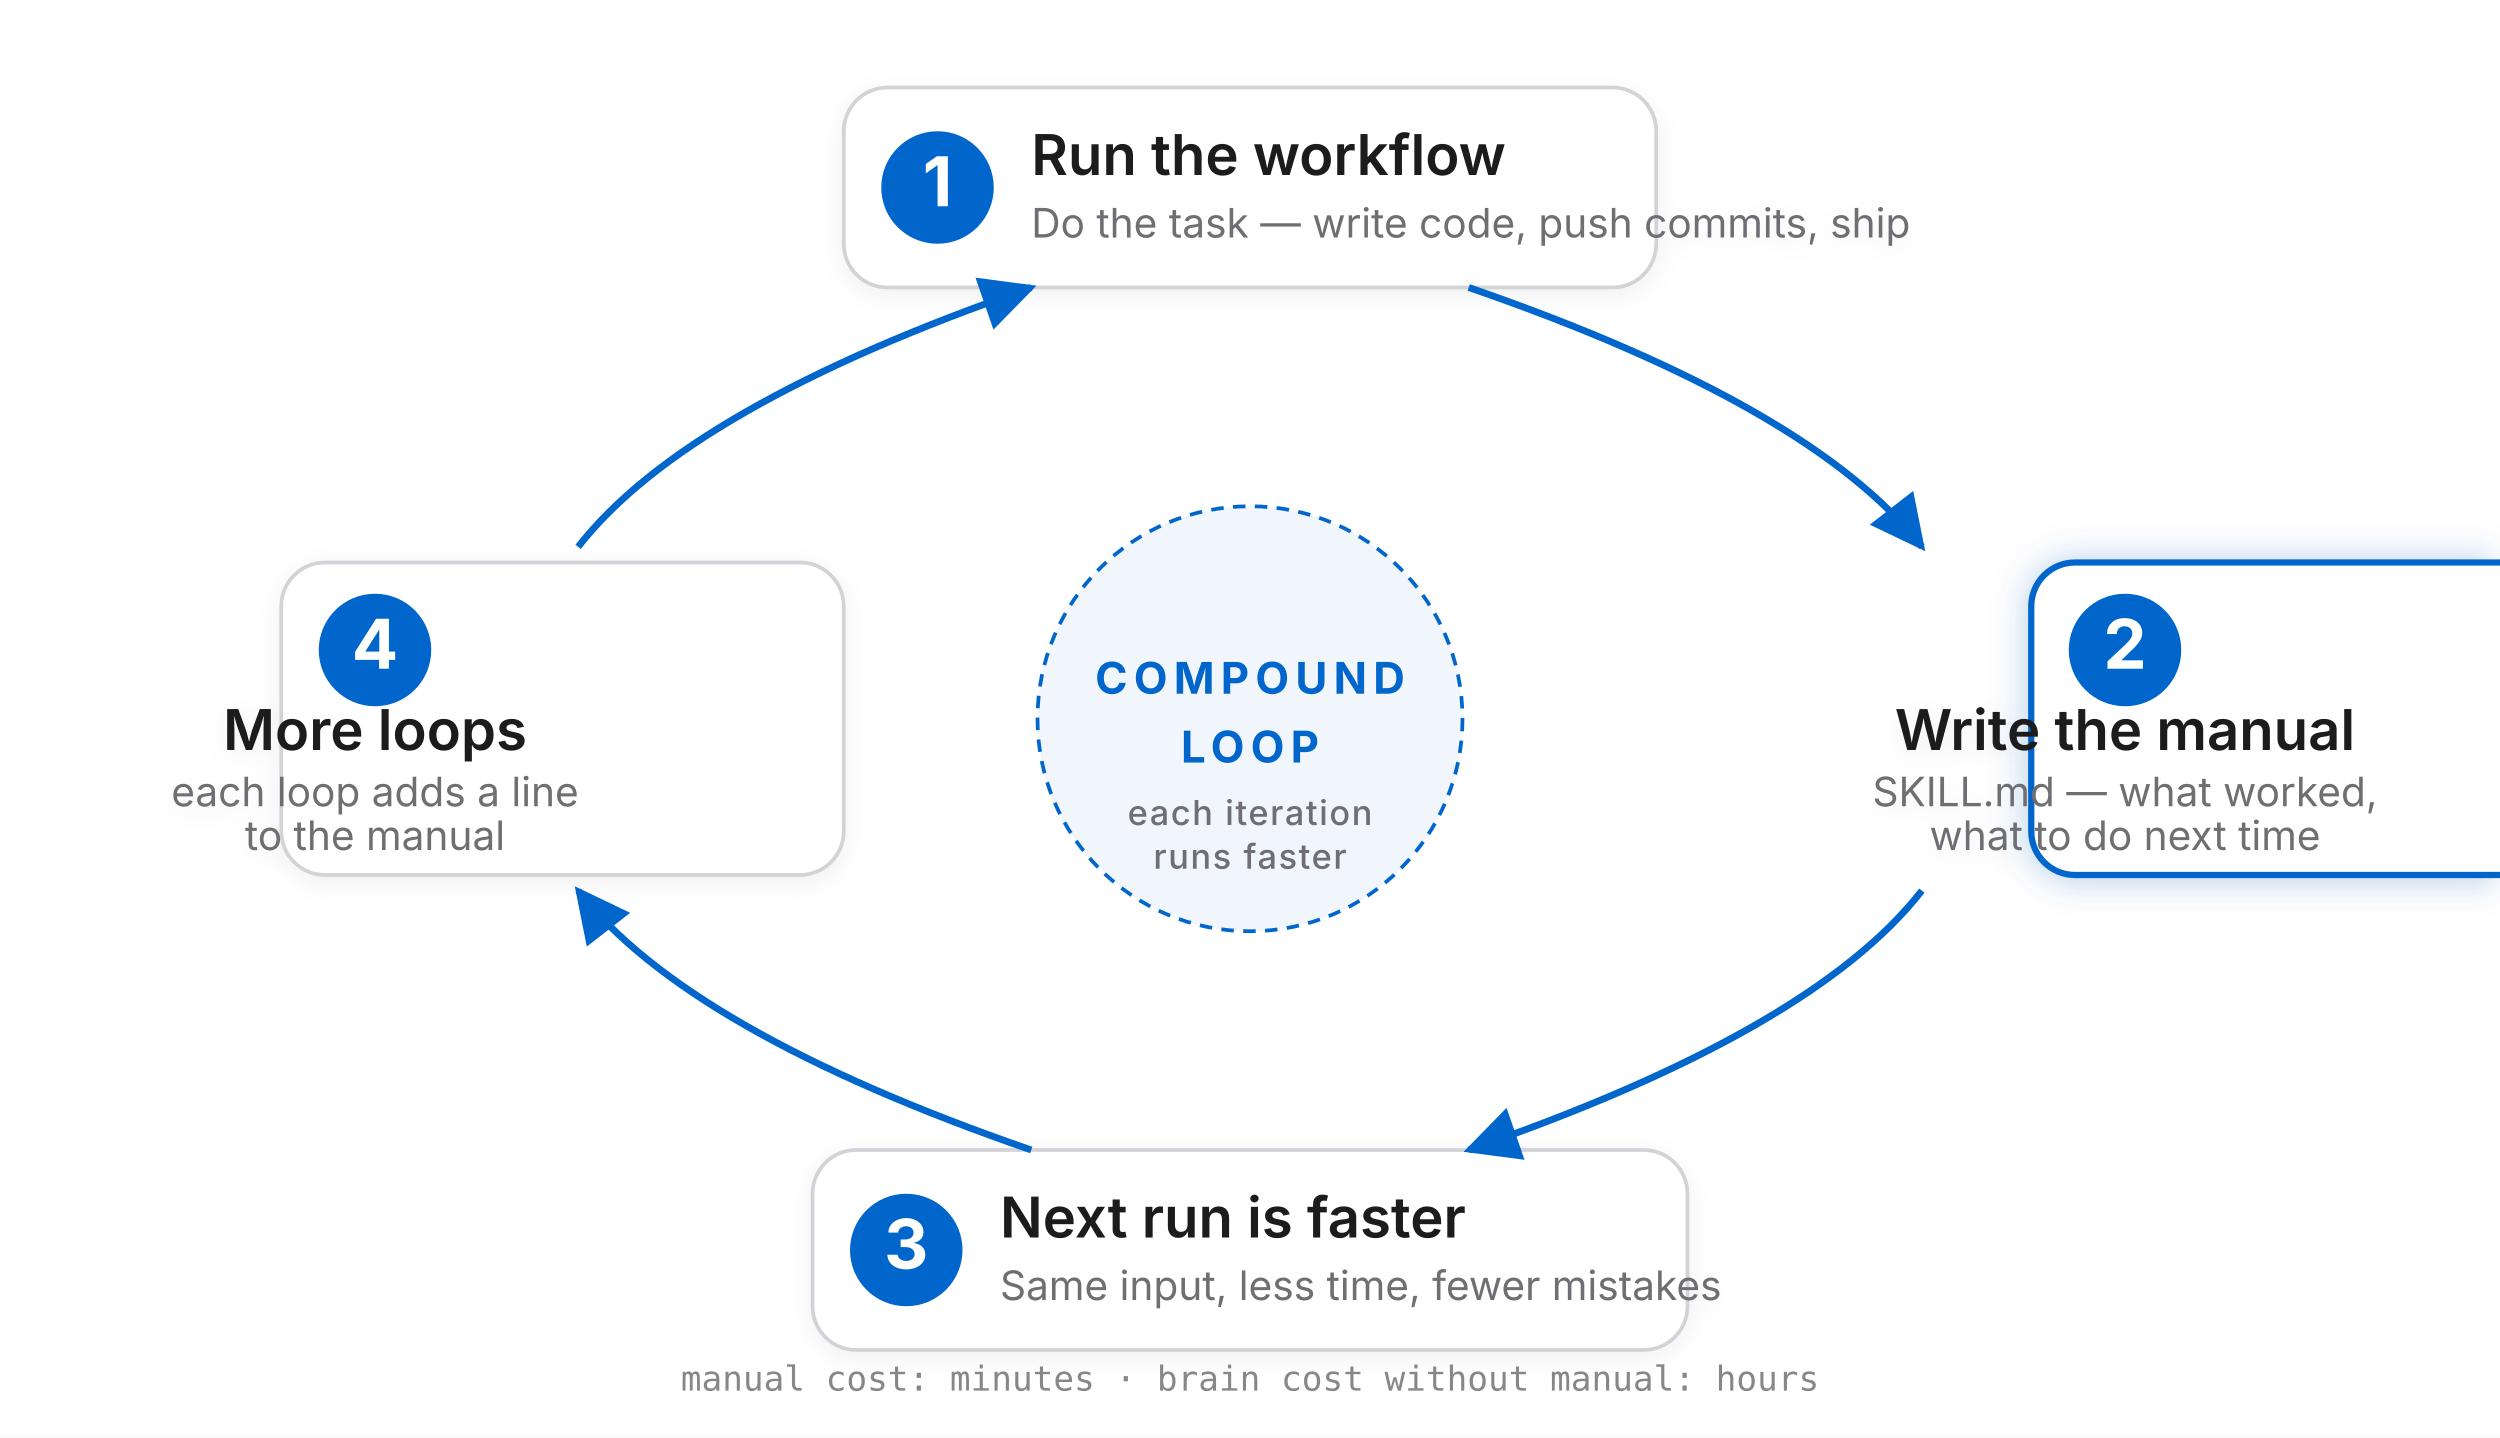
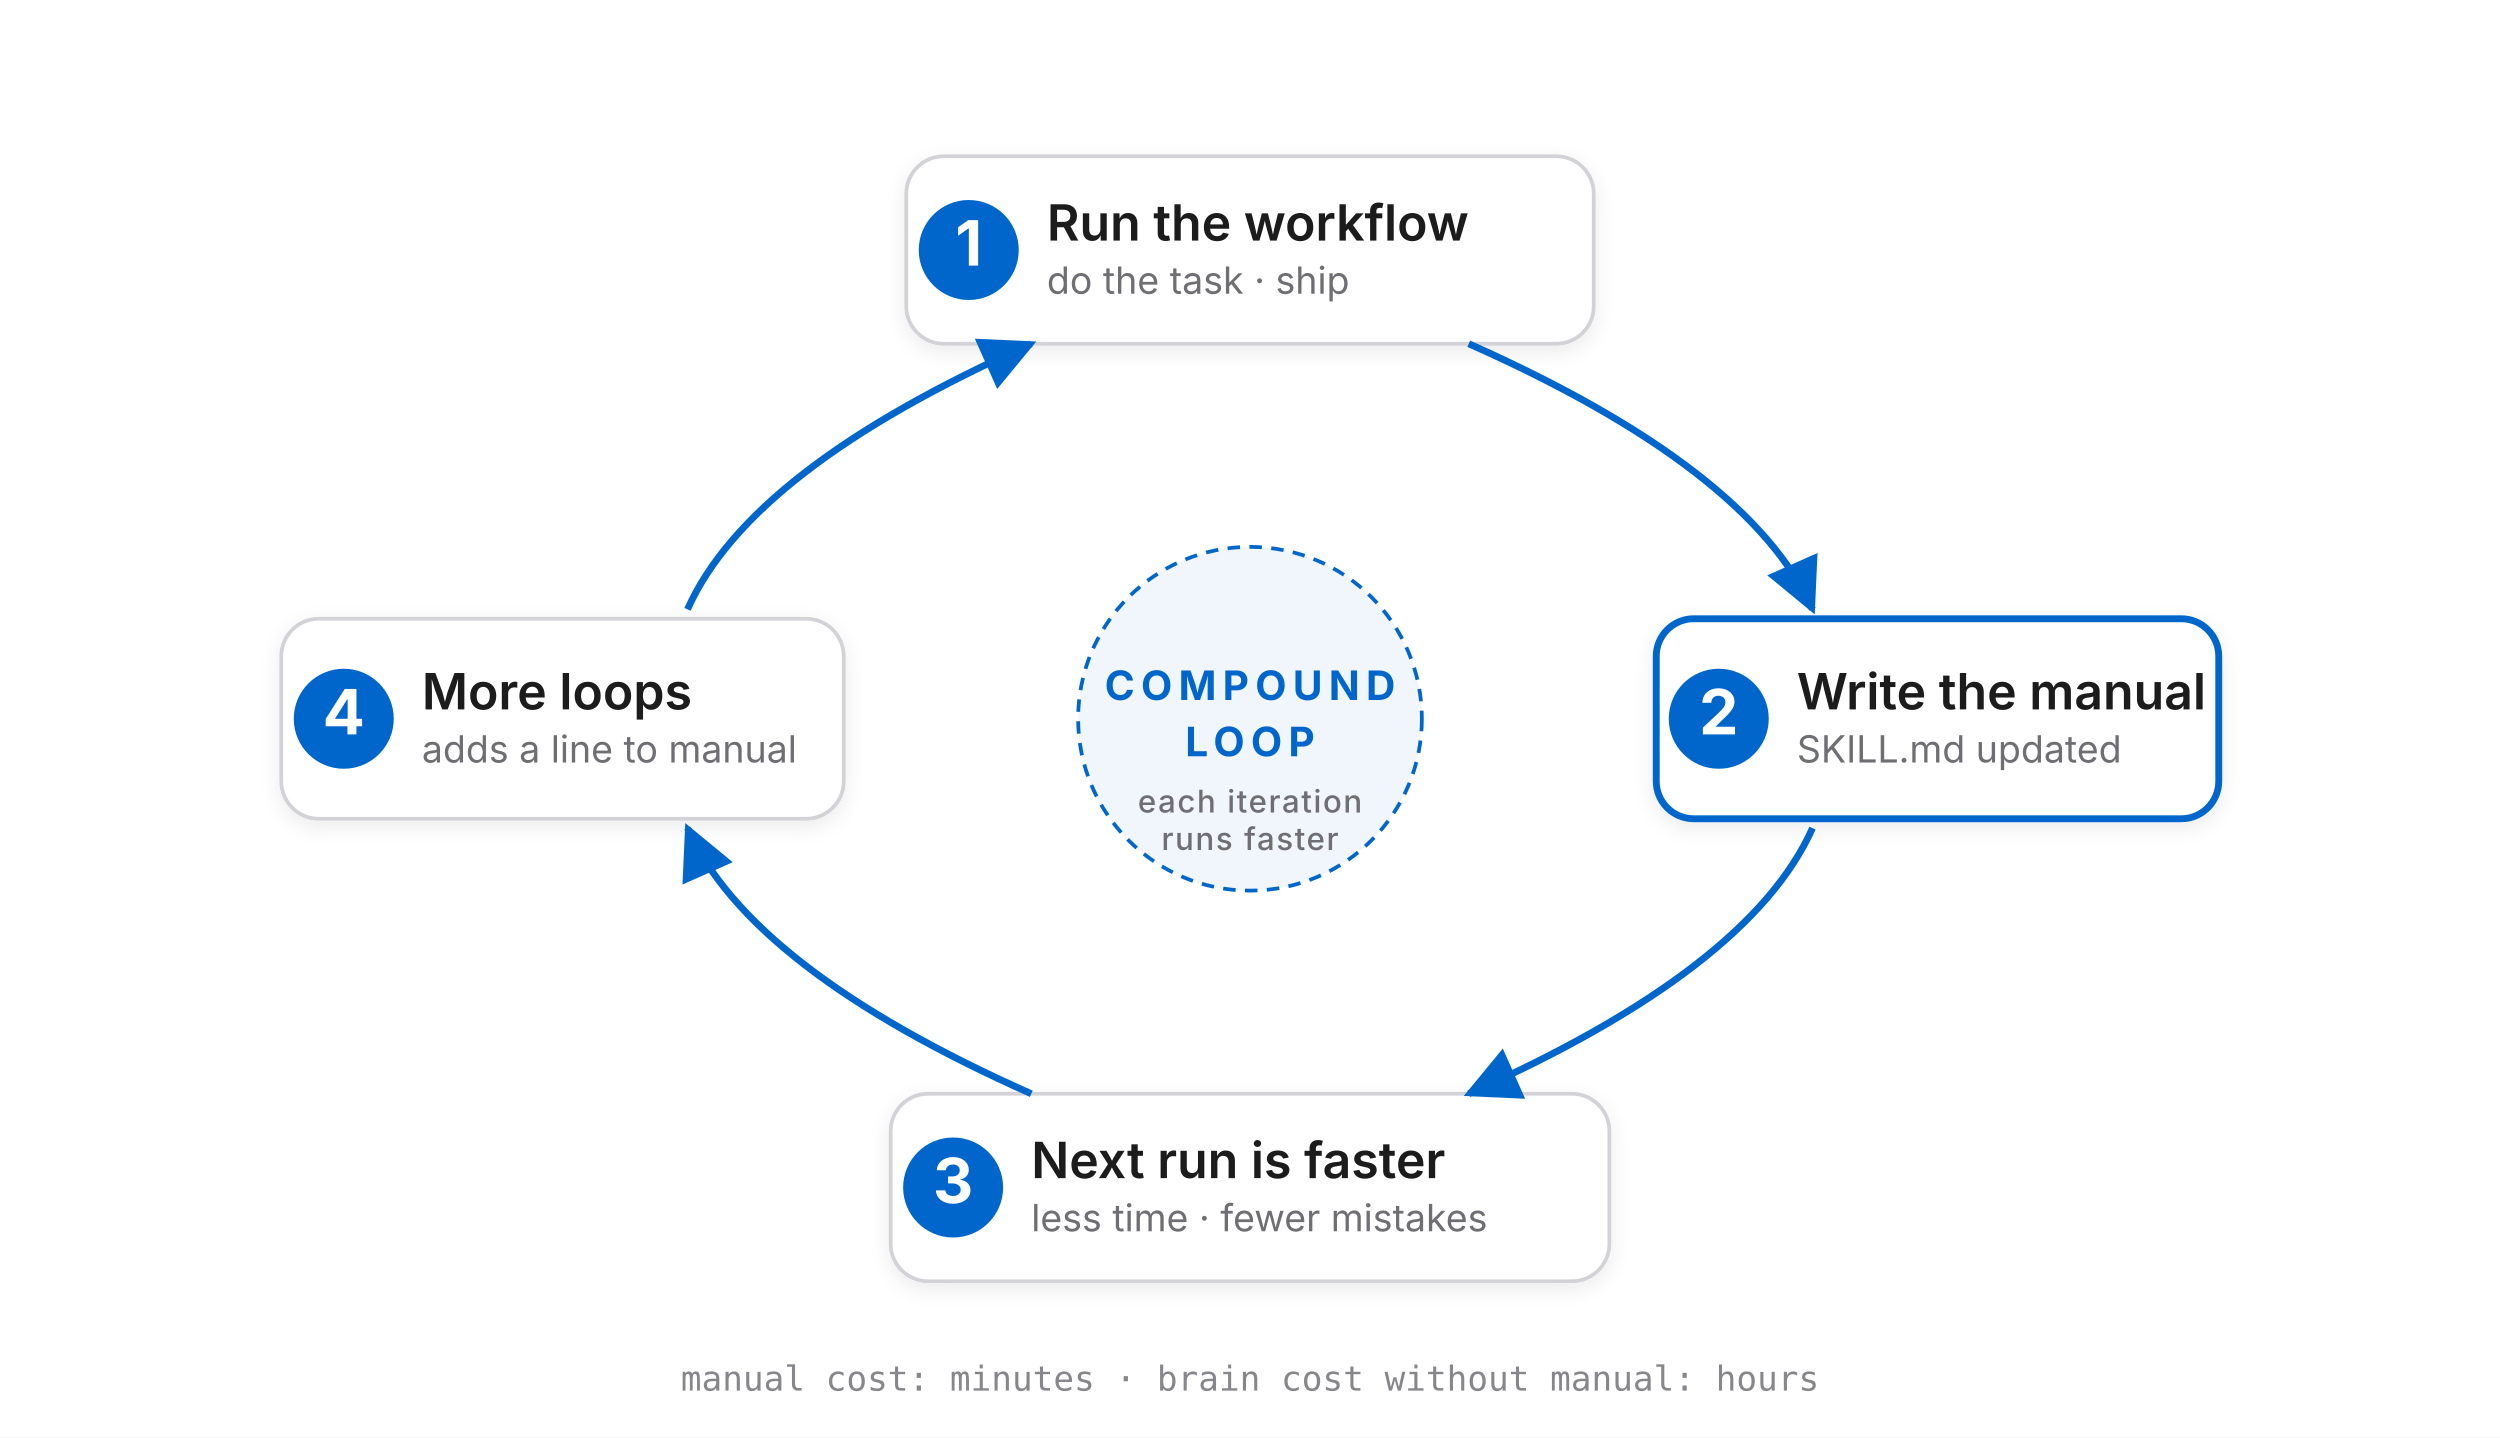
<svg xmlns="http://www.w3.org/2000/svg" viewBox="0 0 800 460" preserveAspectRatio="xMidYMid meet" width="800" height="460" font-family="-apple-system, BlinkMacSystemFont, 'SF Pro Display', sans-serif">
  <defs>
    <filter id="cardShadow" x="-20%" y="-20%" width="140%" height="140%">
-       <feDropShadow dx="0" dy="2" stdDeviation="4" flood-color="#000" flood-opacity="0.06" />
-     </filter>
-     <filter id="glowBlue" x="-20%" y="-20%" width="140%" height="140%">
-       <feDropShadow dx="0" dy="0" stdDeviation="6" flood-color="#0066cc" flood-opacity="0.25" />
+       <feDropShadow dx="0" dy="2" stdDeviation="3" flood-color="#000" flood-opacity="0.08" />
    </filter>
    <marker id="arrow" viewBox="0 0 10 10" refX="9" refY="5" markerWidth="8" markerHeight="8" orient="auto">
      <path d="M0,0 L10,5 L0,10 z" fill="#0066cc" />
    </marker>
-     <marker id="arrowLight" viewBox="0 0 10 10" refX="9" refY="5" markerWidth="7" markerHeight="7" orient="auto">
-       <path d="M0,0 L10,5 L0,10 z" fill="#86868b" />
-     </marker>
  </defs>
  <style>
    .num-circle { fill: #0066cc; }
-     .num-text { fill: #ffffff; font-size: 22px; font-weight: 700; }
+     .num-text { fill: #ffffff; font-size: 20px; font-weight: 700; }
    .box { fill: #ffffff; stroke: #d2d2d7; stroke-width: 1.2; }
-     .box-glow { fill: #ffffff; stroke: #0066cc; stroke-width: 2; }
-     .title-text { font-size: 18px; font-weight: 600; fill: #1d1d1f; }
-     .body-text { font-size: 13px; font-weight: 400; fill: #6e6e73; }
-     .mono-text { font-size: 11px; font-weight: 500; fill: #86868b; font-family: ui-monospace, 'SF Mono', Menlo, monospace; }
-     .accent-text { font-size: 13px; font-weight: 600; fill: #0066cc; }
-     .center-label { font-size: 14px; font-weight: 700; fill: #0066cc; letter-spacing: 2px; }
-     .center-sub { font-size: 11px; font-weight: 500; fill: #6e6e73; letter-spacing: 0.5px; }
+     .box-blue { fill: #ffffff; stroke: #0066cc; stroke-width: 2.2; }
+     .title-text { font-size: 16px; font-weight: 600; fill: #1d1d1f; }
+     .body-text { font-size: 12px; font-weight: 400; fill: #6e6e73; }
+     .center-label { font-size: 13px; font-weight: 700; fill: #0066cc; letter-spacing: 2px; }
+     .center-sub { font-size: 10px; font-weight: 500; fill: #6e6e73; letter-spacing: 0.5px; }
+     .caption { font-size: 11px; font-weight: 500; fill: #86868b; font-family: ui-monospace, 'SF Mono', Menlo, monospace; }
    .arrow-loop { stroke: #0066cc; stroke-width: 2.2; fill: none; }
-     .arrow-light { stroke: #86868b; stroke-width: 1.5; fill: none; stroke-dasharray: 4,3; }
  </style>
  <rect width="800" height="460" fill="#ffffff" />
  <g transform="translate(400, 230)">
-     <circle r="68" fill="rgba(0,102,204,0.06)" stroke="#0066cc" stroke-width="1.2" stroke-dasharray="4,3" />
-     <text text-anchor="middle" y="-8" class="center-label">COMPOUND</text>
-     <text text-anchor="middle" y="14" class="center-label">LOOP</text>
-     <text text-anchor="middle" y="34" class="center-sub">each iteration</text>
-     <text text-anchor="middle" y="48" class="center-sub">runs faster</text>
+     <circle r="55" fill="rgba(0,102,204,0.06)" stroke="#0066cc" stroke-width="1.2" stroke-dasharray="4,3" />
+     <text text-anchor="middle" y="-6" class="center-label">COMPOUND</text>
+     <text text-anchor="middle" y="12" class="center-label">LOOP</text>
+     <text text-anchor="middle" y="30" class="center-sub">each iteration</text>
+     <text text-anchor="middle" y="42" class="center-sub">runs faster</text>
  </g>
-   <g transform="translate(400, 60)" filter="url(#cardShadow)">
-     <rect x="-130" y="-32" width="260" height="64" rx="14" class="box" />
-     <circle cx="-100" cy="0" r="18" class="num-circle" />
-     <text x="-100" y="6" text-anchor="middle" class="num-text">1</text>
-     <text x="-70" y="-4" class="title-text">Run the workflow</text>
-     <text x="-70" y="16" class="body-text">Do the task — write code, push commits, ship</text>
+   <g transform="translate(400, 80)" filter="url(#cardShadow)">
+     <rect x="-110" y="-30" width="220" height="60" rx="12" class="box" />
+     <circle cx="-90" cy="0" r="16" class="num-circle" />
+     <text x="-90" y="5" text-anchor="middle" class="num-text">1</text>
+     <text x="-65" y="-3" class="title-text">Run the workflow</text>
+     <text x="-65" y="14" class="body-text">do the task · ship</text>
  </g>
-   <g transform="translate(680, 230)" filter="url(#cardShadow)">
-     <rect x="-30" y="-50" width="180" height="100" rx="14" class="box-glow" filter="url(#glowBlue)" />
-     <circle cx="0" cy="-22" r="18" class="num-circle" />
-     <text x="0" y="-16" text-anchor="middle" class="num-text">2</text>
-     <text x="0" y="10" text-anchor="middle" class="title-text">Write the manual</text>
-     <text x="0" y="28" text-anchor="middle" class="body-text">SKILL.md — what worked,</text>
-     <text x="0" y="42" text-anchor="middle" class="body-text">what to do next time</text>
+   <g transform="translate(620, 230)" filter="url(#cardShadow)">
+     <rect x="-90" y="-32" width="180" height="64" rx="12" class="box-blue" />
+     <circle cx="-70" cy="0" r="16" class="num-circle" />
+     <text x="-70" y="5" text-anchor="middle" class="num-text">2</text>
+     <text x="-45" y="-3" class="title-text">Write the manual</text>
+     <text x="-45" y="14" class="body-text">SKILL.md updated</text>
  </g>
-   <g transform="translate(400, 400)" filter="url(#cardShadow)">
-     <rect x="-140" y="-32" width="280" height="64" rx="14" class="box" />
-     <circle cx="-110" cy="0" r="18" class="num-circle" />
-     <text x="-110" y="6" text-anchor="middle" class="num-text">3</text>
-     <text x="-80" y="-4" class="title-text">Next run is faster</text>
-     <text x="-80" y="16" class="body-text">Same input, less time, fewer mistakes</text>
+   <g transform="translate(400, 380)" filter="url(#cardShadow)">
+     <rect x="-115" y="-30" width="230" height="60" rx="12" class="box" />
+     <circle cx="-95" cy="0" r="16" class="num-circle" />
+     <text x="-95" y="5" text-anchor="middle" class="num-text">3</text>
+     <text x="-70" y="-3" class="title-text">Next run is faster</text>
+     <text x="-70" y="14" class="body-text">less time · fewer mistakes</text>
  </g>
-   <g transform="translate(120, 230)" filter="url(#cardShadow)">
-     <rect x="-30" y="-50" width="180" height="100" rx="14" class="box" />
-     <circle cx="0" cy="-22" r="18" class="num-circle" />
-     <text x="0" y="-16" text-anchor="middle" class="num-text">4</text>
-     <text x="0" y="10" text-anchor="middle" class="title-text">More loops</text>
-     <text x="0" y="28" text-anchor="middle" class="body-text">each loop adds a line</text>
-     <text x="0" y="42" text-anchor="middle" class="body-text">to the manual</text>
+   <g transform="translate(180, 230)" filter="url(#cardShadow)">
+     <rect x="-90" y="-32" width="180" height="64" rx="12" class="box" />
+     <circle cx="-70" cy="0" r="16" class="num-circle" />
+     <text x="-70" y="5" text-anchor="middle" class="num-text">4</text>
+     <text x="-45" y="-3" class="title-text">More loops</text>
+     <text x="-45" y="14" class="body-text">adds a line to manual</text>
  </g>
-   <path d="M 470 92 Q 580 130 615 175" class="arrow-loop" marker-end="url(#arrow)" />
-   <path d="M 615 285 Q 580 330 470 368" class="arrow-loop" marker-end="url(#arrow)" />
-   <path d="M 330 368 Q 220 330 185 285" class="arrow-loop" marker-end="url(#arrow)" />
-   <path d="M 185 175 Q 220 130 330 92" class="arrow-loop" marker-end="url(#arrow)" />
-   <text x="400" y="445" text-anchor="middle" class="mono-text">manual cost: minutes   ·   brain cost without manual: hours</text>
+   <path d="M 470 110 Q 560 150 580 195" class="arrow-loop" marker-end="url(#arrow)" />
+   <path d="M 580 265 Q 560 310 470 350" class="arrow-loop" marker-end="url(#arrow)" />
+   <path d="M 330 350 Q 240 310 220 265" class="arrow-loop" marker-end="url(#arrow)" />
+   <path d="M 220 195 Q 240 150 330 110" class="arrow-loop" marker-end="url(#arrow)" />
+   <text x="400" y="445" text-anchor="middle" class="caption">manual cost: minutes  ·  brain cost without manual: hours</text>
</svg>
